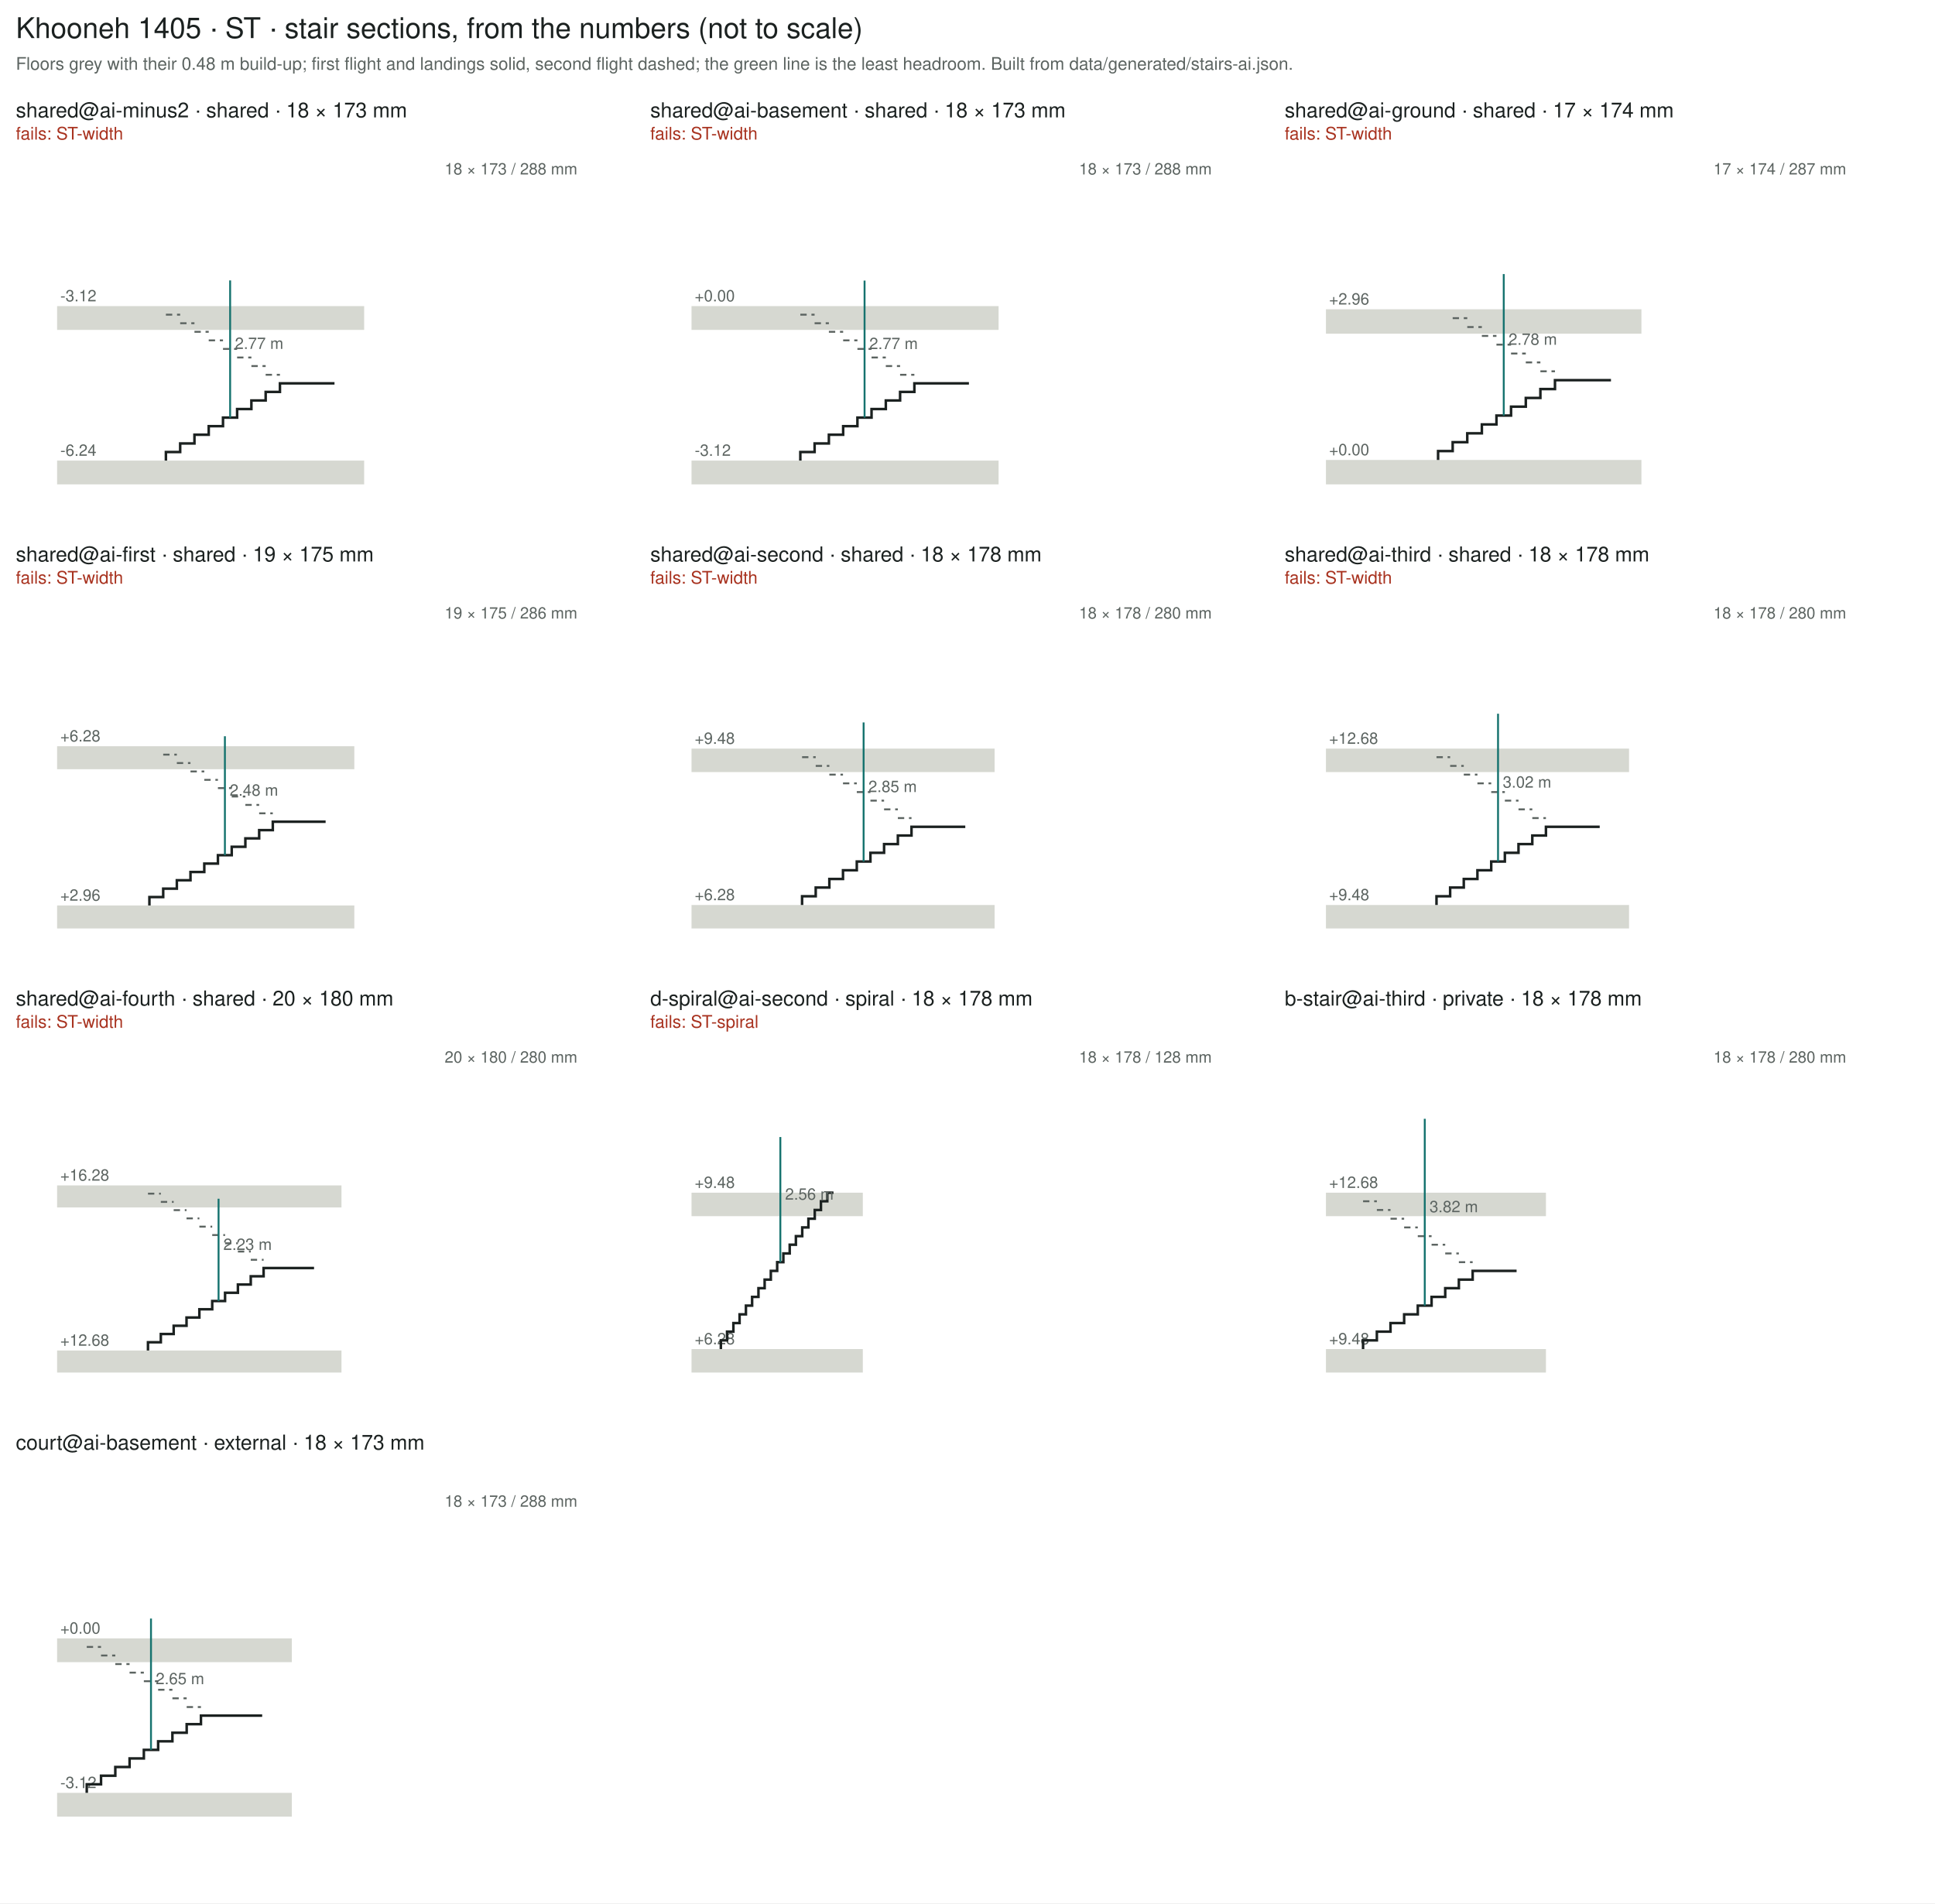
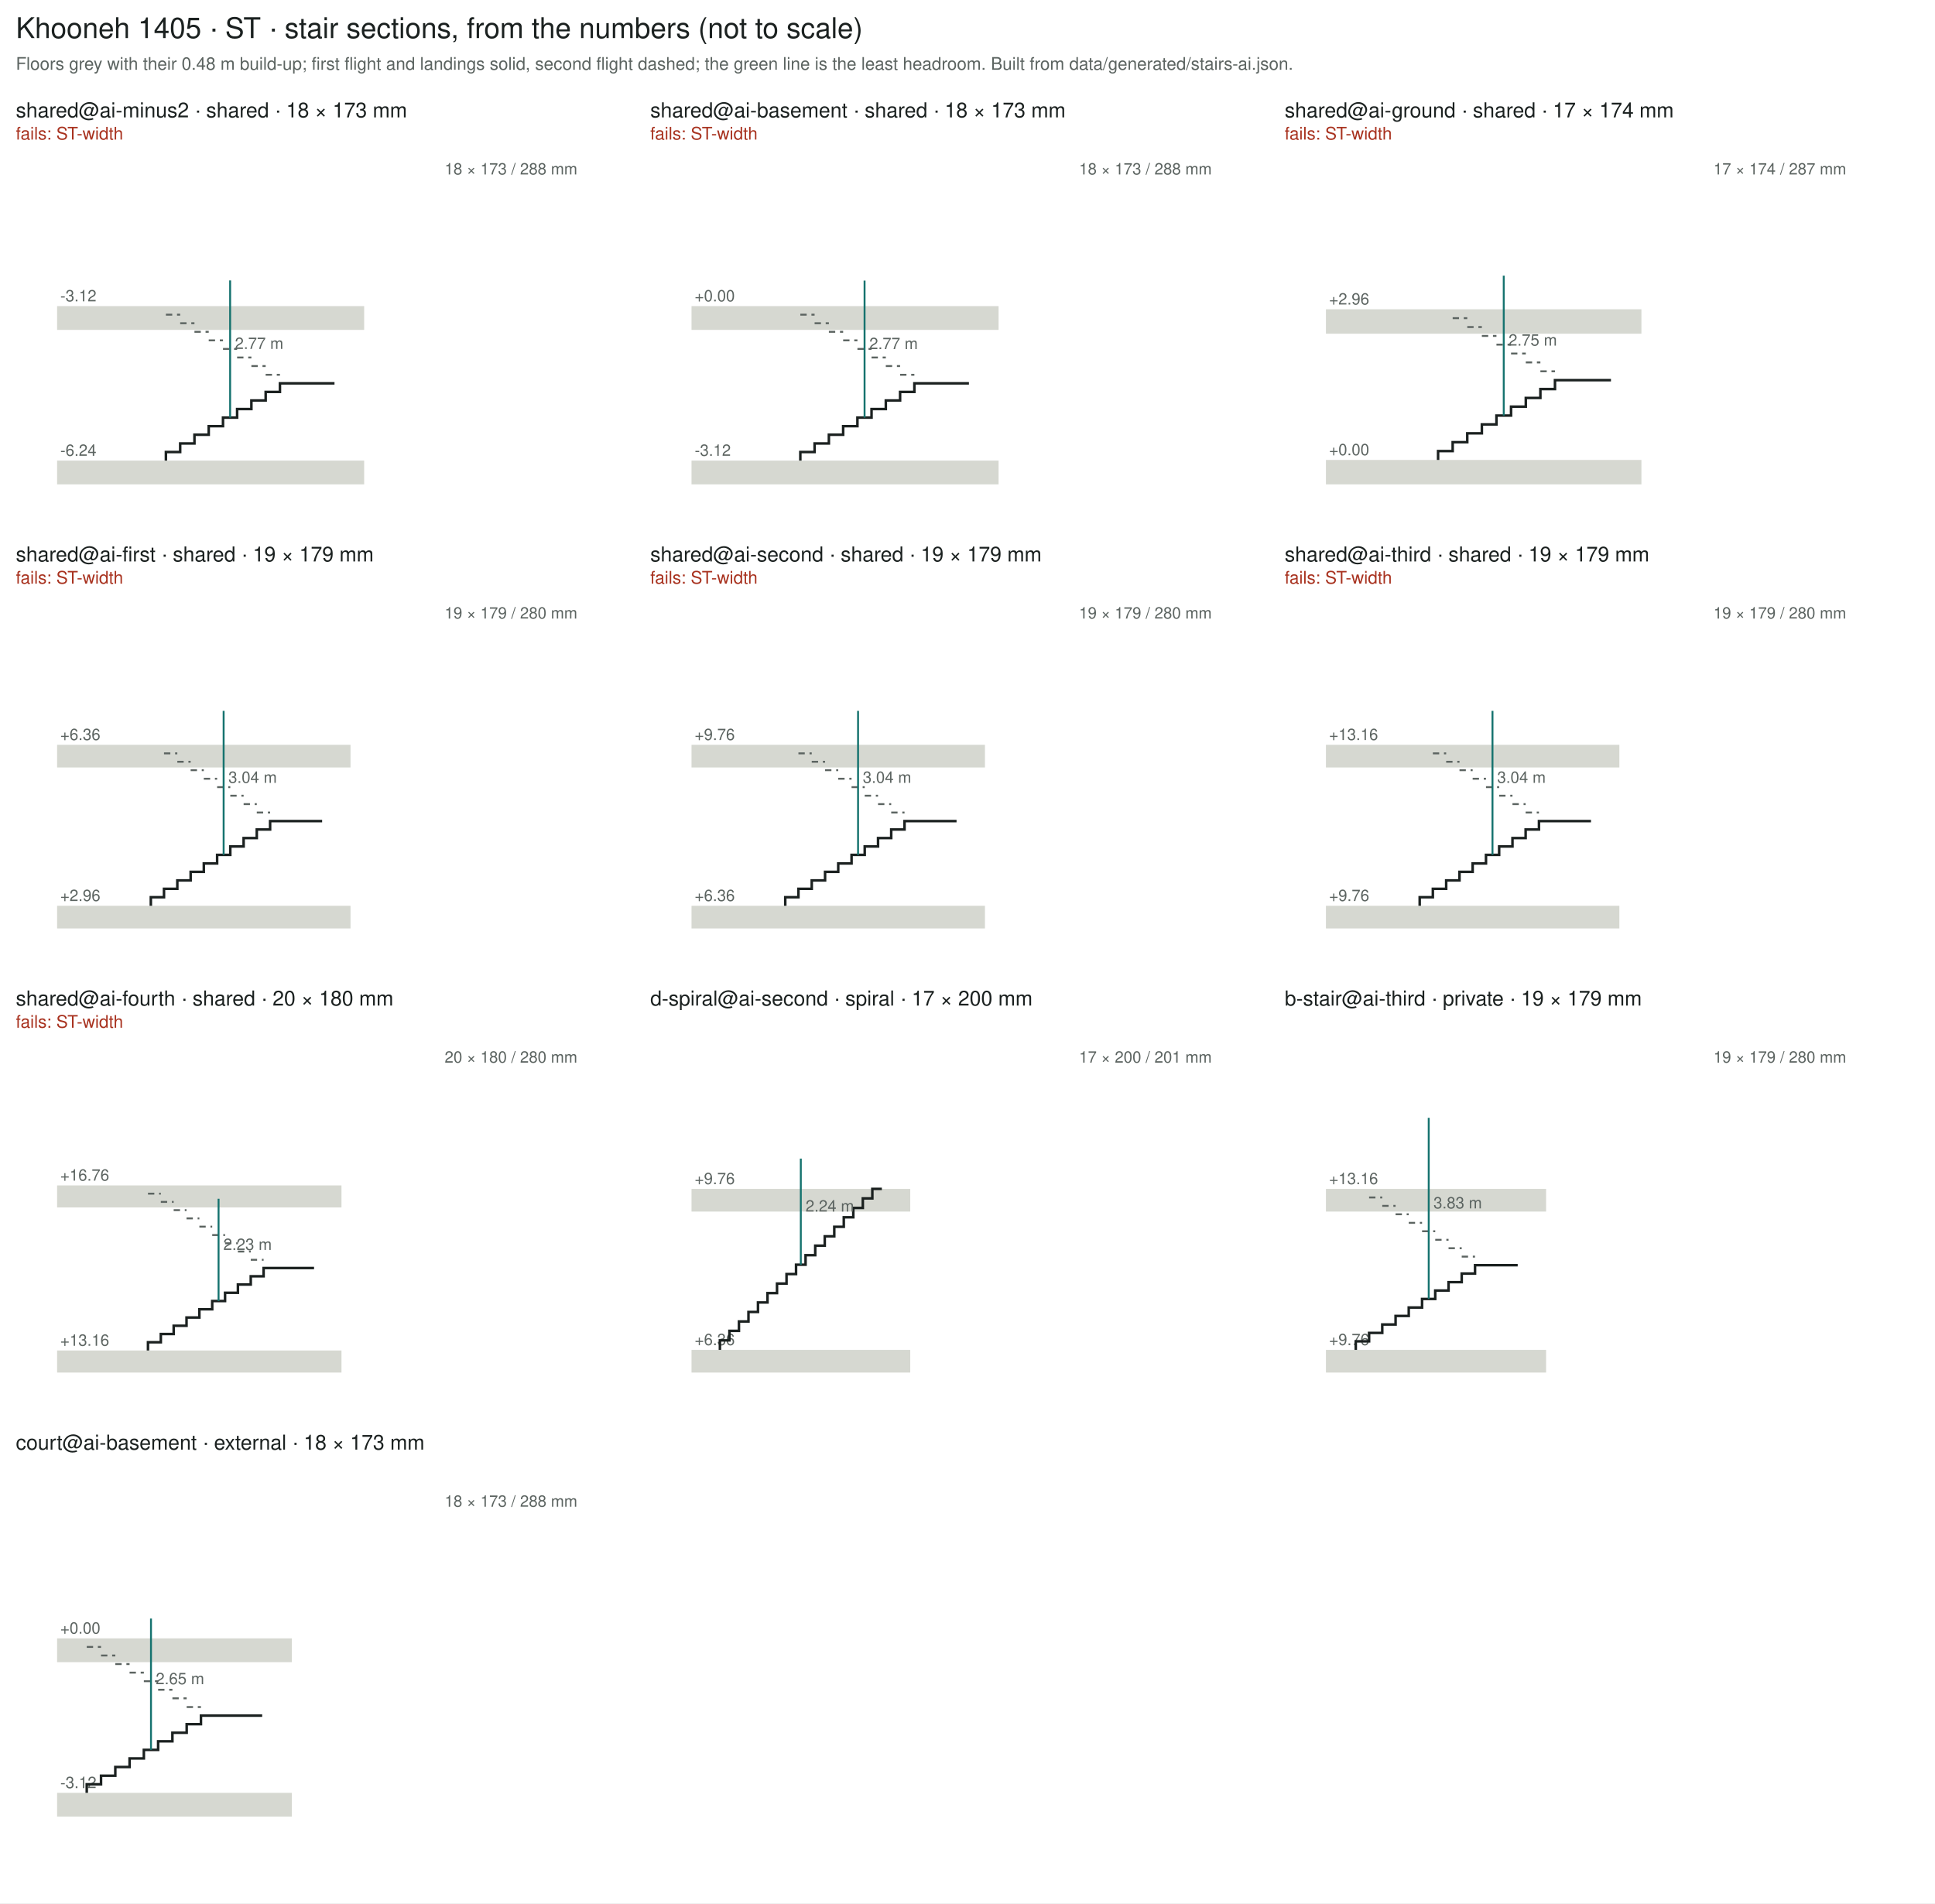
<svg xmlns="http://www.w3.org/2000/svg" viewBox="0 0 1220 1200" width="1220" height="1200" font-family="Helvetica, Arial, sans-serif">
  <style>.stair-sec{color:#1B2120}.sec-slab{fill:#D6D8D1}.sec-near{fill:none;stroke:#1B2120;stroke-width:1.6}.sec-far{fill:none;stroke:#5C6461;stroke-width:1.2;stroke-dasharray:4 3}.sec-dim{stroke:#16736F;stroke-width:1.2}.sec-t{font-size:10px;fill:#5C6461}.ttl{font-size:13px;fill:#1B2120}.bad{fill:#A8321F}</style>
  <rect width="1220" height="1200" fill="#fff" />
  <text x="10" y="24" font-size="18" fill="#1B2120">Khooneh 1405 · ST · stair sections, from the numbers (not to scale)</text>
  <text x="10" y="44" font-size="11" fill="#5C6461">Floors grey with their 0.48 m build-up; first flight and landings solid, second flight dashed; the green line is the least headroom. Built from data/generated/stairs-ai.json.</text>
  <text x="10" y="74" class="ttl">shared@ai-minus2 · shared · 18 × 173 mm</text>
  <text x="10" y="88" font-size="11" class="bad">fails: ST-width</text>
  <svg x="10" y="92" width="380" height="240" viewBox="0 0 380 240" class="stair-sec" role="img" aria-label="section of shared@ai-minus2">
    <rect x="26.0" y="198.4" width="193.6" height="15.0" class="sec-slab" />
    <text x="28.0" y="195.4" class="sec-t">-6.24</text>
    <rect x="26.0" y="101.0" width="193.6" height="15.0" class="sec-slab" />
    <text x="28.0" y="98.0" class="sec-t">-3.12</text>
    <path d="M157.5 144.3 H166.5" class="sec-far" />
    <path d="M148.5 138.8 H157.5" class="sec-far" />
    <path d="M139.5 133.4 H148.5" class="sec-far" />
    <path d="M130.6 128.0 H139.5" class="sec-far" />
    <path d="M121.6 122.6 H130.6" class="sec-far" />
    <path d="M112.6 117.2 H121.6" class="sec-far" />
    <path d="M103.6 111.8 H112.6" class="sec-far" />
    <path d="M94.6 106.4 H103.6" class="sec-far" />
    <path d="M94.6 198.4 V193.0 H103.6 V187.6 H112.6 V182.1 H121.6 V176.7 H130.6 V171.3 H139.5 V165.9 H148.5 V160.5 H157.5 V155.1 H166.5 V149.7 H200.9" class="sec-near" />
    <path d="M135.1 171.3 V84.8" class="sec-dim" />
    <text x="138.1" y="128.0" class="sec-t">2.77 m</text>
    <text x="354.0" y="18.0" class="sec-t" text-anchor="end">18 × 173 / 288 mm</text>
  </svg>
  <text x="410" y="74" class="ttl">shared@ai-basement · shared · 18 × 173 mm</text>
  <text x="410" y="88" font-size="11" class="bad">fails: ST-width</text>
  <svg x="410" y="92" width="380" height="240" viewBox="0 0 380 240" class="stair-sec" role="img" aria-label="section of shared@ai-basement">
    <rect x="26.0" y="198.4" width="193.6" height="15.0" class="sec-slab" />
    <text x="28.0" y="195.4" class="sec-t">-3.12</text>
    <rect x="26.0" y="101.0" width="193.6" height="15.0" class="sec-slab" />
    <text x="28.0" y="98.0" class="sec-t">+0.00</text>
    <path d="M157.5 144.3 H166.5" class="sec-far" />
    <path d="M148.5 138.8 H157.5" class="sec-far" />
    <path d="M139.5 133.4 H148.5" class="sec-far" />
    <path d="M130.6 128.0 H139.5" class="sec-far" />
    <path d="M121.6 122.6 H130.6" class="sec-far" />
    <path d="M112.6 117.2 H121.6" class="sec-far" />
    <path d="M103.6 111.8 H112.6" class="sec-far" />
    <path d="M94.6 106.4 H103.6" class="sec-far" />
    <path d="M94.6 198.4 V193.0 H103.6 V187.6 H112.6 V182.1 H121.6 V176.7 H130.6 V171.3 H139.5 V165.9 H148.5 V160.5 H157.5 V155.1 H166.5 V149.7 H200.9" class="sec-near" />
    <path d="M135.1 171.3 V84.9" class="sec-dim" />
    <text x="138.1" y="128.1" class="sec-t">2.77 m</text>
    <text x="354.0" y="18.0" class="sec-t" text-anchor="end">18 × 173 / 288 mm</text>
  </svg>
  <text x="810" y="74" class="ttl">shared@ai-ground · shared · 17 × 174 mm</text>
  <text x="810" y="88" font-size="11" class="bad">fails: ST-width</text>
  <svg x="810" y="92" width="380" height="240" viewBox="0 0 380 240" class="stair-sec" role="img" aria-label="section of shared@ai-ground">
    <rect x="26.0" y="198.0" width="198.9" height="15.4" class="sec-slab" />
    <text x="28.0" y="195.0" class="sec-t">+0.00</text>
    <rect x="26.0" y="103.0" width="198.9" height="15.4" class="sec-slab" />
    <text x="28.0" y="100.0" class="sec-t">+2.96</text>
    <path d="M161.2 142.1 H170.4" class="sec-far" />
    <path d="M152.0 136.5 H161.2" class="sec-far" />
    <path d="M142.7 130.9 H152.0" class="sec-far" />
    <path d="M133.5 125.3 H142.7" class="sec-far" />
    <path d="M124.3 119.8 H133.5" class="sec-far" />
    <path d="M115.1 114.2 H124.3" class="sec-far" />
    <path d="M105.9 108.6 H115.1" class="sec-far" />
    <path d="M96.7 198.0 V192.4 H105.9 V186.8 H115.1 V181.2 H124.3 V175.6 H133.5 V170.0 H142.7 V164.4 H152.0 V158.9 H161.2 V153.3 H170.4 V147.7 H205.7" class="sec-near" />
-     <path d="M138.1 170.0 V80.8" class="sec-dim" />
-     <text x="141.1" y="125.4" class="sec-t">2.78 m</text>
+     <path d="M138.1 170.0 V81.8" class="sec-dim" />
+     <text x="141.1" y="125.9" class="sec-t">2.75 m</text>
    <text x="354.0" y="18.0" class="sec-t" text-anchor="end">17 × 174 / 287 mm</text>
  </svg>
-   <text x="10" y="354" class="ttl">shared@ai-first · shared · 19 × 175 mm</text>
+   <text x="10" y="354" class="ttl">shared@ai-first · shared · 19 × 179 mm</text>
  <text x="10" y="368" font-size="11" class="bad">fails: ST-width</text>
  <svg x="10" y="372" width="380" height="240" viewBox="0 0 380 240" class="stair-sec" role="img" aria-label="section of shared@ai-first">
-     <rect x="26.0" y="198.9" width="187.4" height="14.5" class="sec-slab" />
-     <text x="28.0" y="195.9" class="sec-t">+2.96</text>
-     <rect x="26.0" y="98.5" width="187.4" height="14.5" class="sec-slab" />
-     <text x="28.0" y="95.5" class="sec-t">+6.28</text>
-     <path d="M153.4 140.8 H162.0" class="sec-far" />
-     <path d="M144.7 135.5 H153.4" class="sec-far" />
-     <path d="M136.1 130.2 H144.7" class="sec-far" />
-     <path d="M127.4 124.9 H136.1" class="sec-far" />
-     <path d="M118.8 119.7 H127.4" class="sec-far" />
-     <path d="M110.1 114.4 H118.8" class="sec-far" />
-     <path d="M101.5 109.1 H110.1" class="sec-far" />
-     <path d="M92.9 103.8 H101.5" class="sec-far" />
-     <path d="M84.2 198.9 V193.6 H92.9 V188.3 H101.5 V183.0 H110.1 V177.8 H118.8 V172.5 H127.4 V167.2 H136.1 V161.9 H144.7 V156.6 H153.4 V151.4 H162.0 V146.1 H195.3" class="sec-near" />
-     <path d="M131.8 167.2 V92.2" class="sec-dim" />
-     <text x="134.8" y="129.7" class="sec-t">2.48 m</text>
-     <text x="354.0" y="18.0" class="sec-t" text-anchor="end">19 × 175 / 286 mm</text>
+     <rect x="26.0" y="199.1" width="185.0" height="14.3" class="sec-slab" />
+     <text x="28.0" y="196.1" class="sec-t">+2.96</text>
+     <rect x="26.0" y="97.6" width="185.0" height="14.3" class="sec-slab" />
+     <text x="28.0" y="94.6" class="sec-t">+6.36</text>
+     <path d="M151.9 140.3 H160.3" class="sec-far" />
+     <path d="M143.6 135.0 H151.9" class="sec-far" />
+     <path d="M135.2 129.7 H143.6" class="sec-far" />
+     <path d="M126.9 124.3 H135.2" class="sec-far" />
+     <path d="M118.5 119.0 H126.9" class="sec-far" />
+     <path d="M110.2 113.6 H118.5" class="sec-far" />
+     <path d="M101.8 108.3 H110.2" class="sec-far" />
+     <path d="M93.4 103.0 H101.8" class="sec-far" />
+     <path d="M85.1 199.1 V193.7 H93.4 V188.4 H101.8 V183.1 H110.2 V177.7 H118.5 V172.4 H126.9 V167.0 H135.2 V161.7 H143.6 V156.4 H151.9 V151.0 H160.3 V145.7 H193.1" class="sec-near" />
+     <path d="M131.0 167.0 V76.2" class="sec-dim" />
+     <text x="134.0" y="121.6" class="sec-t">3.04 m</text>
+     <text x="354.0" y="18.0" class="sec-t" text-anchor="end">19 × 179 / 280 mm</text>
  </svg>
-   <text x="410" y="354" class="ttl">shared@ai-second · shared · 18 × 178 mm</text>
+   <text x="410" y="354" class="ttl">shared@ai-second · shared · 19 × 179 mm</text>
  <text x="410" y="368" font-size="11" class="bad">fails: ST-width</text>
  <svg x="410" y="372" width="380" height="240" viewBox="0 0 380 240" class="stair-sec" role="img" aria-label="section of shared@ai-second">
-     <rect x="26.0" y="198.6" width="191.1" height="14.8" class="sec-slab" />
-     <text x="28.0" y="195.6" class="sec-t">+6.28</text>
-     <rect x="26.0" y="100.0" width="191.1" height="14.8" class="sec-slab" />
-     <text x="28.0" y="97.0" class="sec-t">+9.48</text>
-     <path d="M156.1 143.8 H164.7" class="sec-far" />
-     <path d="M147.4 138.3 H156.1" class="sec-far" />
-     <path d="M138.8 132.8 H147.4" class="sec-far" />
-     <path d="M130.2 127.4 H138.8" class="sec-far" />
-     <path d="M121.5 121.9 H130.2" class="sec-far" />
-     <path d="M112.9 116.4 H121.5" class="sec-far" />
-     <path d="M104.3 110.9 H112.9" class="sec-far" />
-     <path d="M95.7 105.4 H104.3" class="sec-far" />
-     <path d="M95.7 198.6 V193.1 H104.3 V187.6 H112.9 V182.2 H121.5 V176.7 H130.2 V171.2 H138.8 V165.7 H147.4 V160.2 H156.1 V154.8 H164.7 V149.3 H198.6" class="sec-near" />
-     <path d="M134.5 171.2 V83.5" class="sec-dim" />
-     <text x="137.5" y="127.4" class="sec-t">2.85 m</text>
-     <text x="354.0" y="18.0" class="sec-t" text-anchor="end">18 × 178 / 280 mm</text>
+     <rect x="26.0" y="199.1" width="185.0" height="14.3" class="sec-slab" />
+     <text x="28.0" y="196.1" class="sec-t">+6.36</text>
+     <rect x="26.0" y="97.6" width="185.0" height="14.3" class="sec-slab" />
+     <text x="28.0" y="94.6" class="sec-t">+9.76</text>
+     <path d="M151.9 140.3 H160.3" class="sec-far" />
+     <path d="M143.6 135.0 H151.9" class="sec-far" />
+     <path d="M135.2 129.7 H143.6" class="sec-far" />
+     <path d="M126.9 124.3 H135.2" class="sec-far" />
+     <path d="M118.5 119.0 H126.9" class="sec-far" />
+     <path d="M110.2 113.6 H118.5" class="sec-far" />
+     <path d="M101.8 108.3 H110.2" class="sec-far" />
+     <path d="M93.4 103.0 H101.8" class="sec-far" />
+     <path d="M85.1 199.1 V193.7 H93.4 V188.4 H101.8 V183.1 H110.2 V177.7 H118.5 V172.4 H126.9 V167.0 H135.2 V161.7 H143.6 V156.4 H151.9 V151.0 H160.3 V145.7 H193.1" class="sec-near" />
+     <path d="M131.0 167.0 V76.2" class="sec-dim" />
+     <text x="134.0" y="121.6" class="sec-t">3.04 m</text>
+     <text x="354.0" y="18.0" class="sec-t" text-anchor="end">19 × 179 / 280 mm</text>
  </svg>
-   <text x="810" y="354" class="ttl">shared@ai-third · shared · 18 × 178 mm</text>
+   <text x="810" y="354" class="ttl">shared@ai-third · shared · 19 × 179 mm</text>
  <text x="810" y="368" font-size="11" class="bad">fails: ST-width</text>
  <svg x="810" y="372" width="380" height="240" viewBox="0 0 380 240" class="stair-sec" role="img" aria-label="section of shared@ai-third">
-     <rect x="26.0" y="198.6" width="191.1" height="14.8" class="sec-slab" />
-     <text x="28.0" y="195.6" class="sec-t">+9.48</text>
-     <rect x="26.0" y="100.0" width="191.1" height="14.8" class="sec-slab" />
-     <text x="28.0" y="97.0" class="sec-t">+12.68</text>
-     <path d="M156.1 143.8 H164.7" class="sec-far" />
-     <path d="M147.4 138.3 H156.1" class="sec-far" />
-     <path d="M138.8 132.8 H147.4" class="sec-far" />
-     <path d="M130.2 127.4 H138.8" class="sec-far" />
-     <path d="M121.5 121.9 H130.2" class="sec-far" />
-     <path d="M112.9 116.4 H121.5" class="sec-far" />
-     <path d="M104.3 110.9 H112.9" class="sec-far" />
-     <path d="M95.7 105.4 H104.3" class="sec-far" />
-     <path d="M95.7 198.6 V193.1 H104.3 V187.6 H112.9 V182.2 H121.5 V176.7 H130.2 V171.2 H138.8 V165.7 H147.4 V160.2 H156.1 V154.8 H164.7 V149.3 H198.6" class="sec-near" />
-     <path d="M134.5 171.2 V78.0" class="sec-dim" />
-     <text x="137.5" y="124.6" class="sec-t">3.02 m</text>
-     <text x="354.0" y="18.0" class="sec-t" text-anchor="end">18 × 178 / 280 mm</text>
+     <rect x="26.0" y="199.1" width="185.0" height="14.3" class="sec-slab" />
+     <text x="28.0" y="196.1" class="sec-t">+9.76</text>
+     <rect x="26.0" y="97.6" width="185.0" height="14.3" class="sec-slab" />
+     <text x="28.0" y="94.6" class="sec-t">+13.16</text>
+     <path d="M151.9 140.3 H160.3" class="sec-far" />
+     <path d="M143.6 135.0 H151.9" class="sec-far" />
+     <path d="M135.2 129.7 H143.6" class="sec-far" />
+     <path d="M126.9 124.3 H135.2" class="sec-far" />
+     <path d="M118.5 119.0 H126.9" class="sec-far" />
+     <path d="M110.2 113.6 H118.5" class="sec-far" />
+     <path d="M101.8 108.3 H110.2" class="sec-far" />
+     <path d="M93.4 103.0 H101.8" class="sec-far" />
+     <path d="M85.1 199.1 V193.7 H93.4 V188.4 H101.8 V183.1 H110.2 V177.7 H118.5 V172.4 H126.9 V167.0 H135.2 V161.7 H143.6 V156.4 H151.9 V151.0 H160.3 V145.7 H193.1" class="sec-near" />
+     <path d="M131.0 167.0 V76.2" class="sec-dim" />
+     <text x="134.0" y="121.6" class="sec-t">3.04 m</text>
+     <text x="354.0" y="18.0" class="sec-t" text-anchor="end">19 × 179 / 280 mm</text>
  </svg>
  <text x="10" y="634" class="ttl">shared@ai-fourth · shared · 20 × 180 mm</text>
  <text x="10" y="648" font-size="11" class="bad">fails: ST-width</text>
  <svg x="10" y="652" width="380" height="240" viewBox="0 0 380 240" class="stair-sec" role="img" aria-label="section of shared@ai-fourth">
    <rect x="26.0" y="199.5" width="179.3" height="13.9" class="sec-slab" />
-     <text x="28.0" y="196.5" class="sec-t">+12.68</text>
+     <text x="28.0" y="196.5" class="sec-t">+13.16</text>
    <rect x="26.0" y="95.4" width="179.3" height="13.9" class="sec-slab" />
-     <text x="28.0" y="92.4" class="sec-t">+16.28</text>
+     <text x="28.0" y="92.4" class="sec-t">+16.76</text>
    <path d="M148.1 142.3 H156.2" class="sec-far" />
    <path d="M140.0 137.1 H148.1" class="sec-far" />
    <path d="M131.9 131.9 H140.0" class="sec-far" />
    <path d="M123.8 126.7 H131.9" class="sec-far" />
    <path d="M115.7 121.4 H123.8" class="sec-far" />
    <path d="M107.6 116.2 H115.7" class="sec-far" />
    <path d="M99.5 111.0 H107.6" class="sec-far" />
    <path d="M91.4 105.8 H99.5" class="sec-far" />
    <path d="M83.3 100.6 H91.4" class="sec-far" />
    <path d="M83.3 199.5 V194.3 H91.4 V189.1 H99.5 V183.9 H107.6 V178.7 H115.7 V173.5 H123.8 V168.3 H131.9 V163.1 H140.0 V157.9 H148.1 V152.7 H156.2 V147.5 H188.0" class="sec-near" />
    <path d="M127.8 168.3 V103.8" class="sec-dim" />
    <text x="130.8" y="136.1" class="sec-t">2.23 m</text>
    <text x="354.0" y="18.0" class="sec-t" text-anchor="end">20 × 180 / 280 mm</text>
  </svg>
-   <text x="410" y="634" class="ttl">d-spiral@ai-second · spiral · 18 × 178 mm</text>
-   <text x="410" y="648" font-size="11" class="bad">fails: ST-spiral</text>
+   <text x="410" y="634" class="ttl">d-spiral@ai-second · spiral · 17 × 200 mm</text>
  <svg x="410" y="652" width="380" height="240" viewBox="0 0 380 240" class="stair-sec" role="img" aria-label="section of d-spiral@ai-second">
-     <rect x="26.0" y="198.6" width="108.0" height="14.8" class="sec-slab" />
-     <text x="28.0" y="195.6" class="sec-t">+6.28</text>
-     <rect x="26.0" y="100.0" width="108.0" height="14.8" class="sec-slab" />
-     <text x="28.0" y="97.0" class="sec-t">+9.48</text>
-     <path d="M44.5 198.6 V193.1 H48.4 V187.6 H52.4 V182.2 H56.3 V176.7 H60.3 V171.2 H64.2 V165.7 H68.2 V160.2 H72.1 V154.8 H76.0 V149.3 H80.0 V143.8 H83.9 V138.3 H87.9 V132.8 H91.8 V127.4 H95.8 V121.9 H99.7 V116.4 H103.7 V110.9 H107.6 V105.4 H111.6 V100.0 H115.5" class="sec-near" />
-     <path d="M82.0 143.8 V64.9" class="sec-dim" />
-     <text x="85.0" y="104.4" class="sec-t">2.56 m</text>
-     <text x="354.0" y="18.0" class="sec-t" text-anchor="end">18 × 178 / 128 mm</text>
+     <rect x="26.0" y="199.1" width="137.9" height="14.3" class="sec-slab" />
+     <text x="28.0" y="196.1" class="sec-t">+6.36</text>
+     <rect x="26.0" y="97.6" width="137.9" height="14.3" class="sec-slab" />
+     <text x="28.0" y="94.6" class="sec-t">+9.76</text>
+     <path d="M43.9 199.1 V193.1 H49.9 V187.1 H55.9 V181.2 H61.9 V175.2 H67.9 V169.2 H73.9 V163.3 H79.9 V157.3 H85.9 V151.3 H91.9 V145.4 H97.9 V139.4 H104.0 V133.4 H110.0 V127.5 H116.0 V121.5 H122.0 V115.5 H128.0 V109.6 H134.0 V103.6 H140.0 V97.6 H146.0" class="sec-near" />
+     <path d="M94.9 145.4 V78.5" class="sec-dim" />
+     <text x="97.9" y="111.9" class="sec-t">2.24 m</text>
+     <text x="354.0" y="18.0" class="sec-t" text-anchor="end">17 × 200 / 201 mm</text>
  </svg>
-   <text x="810" y="634" class="ttl">b-stair@ai-third · private · 18 × 178 mm</text>
+   <text x="810" y="634" class="ttl">b-stair@ai-third · private · 19 × 179 mm</text>
  <svg x="810" y="652" width="380" height="240" viewBox="0 0 380 240" class="stair-sec" role="img" aria-label="section of b-stair@ai-third">
-     <rect x="26.0" y="198.6" width="138.7" height="14.8" class="sec-slab" />
-     <text x="28.0" y="195.6" class="sec-t">+9.48</text>
-     <rect x="26.0" y="100.0" width="138.7" height="14.8" class="sec-slab" />
-     <text x="28.0" y="97.0" class="sec-t">+12.68</text>
-     <path d="M109.8 143.8 H118.5" class="sec-far" />
-     <path d="M101.2 138.3 H109.8" class="sec-far" />
-     <path d="M92.6 132.8 H101.2" class="sec-far" />
-     <path d="M83.9 127.4 H92.6" class="sec-far" />
-     <path d="M75.3 121.9 H83.9" class="sec-far" />
-     <path d="M66.7 116.4 H75.3" class="sec-far" />
-     <path d="M58.1 110.9 H66.7" class="sec-far" />
-     <path d="M49.4 105.4 H58.1" class="sec-far" />
-     <path d="M49.4 198.6 V193.1 H58.1 V187.6 H66.7 V182.2 H75.3 V176.7 H83.9 V171.2 H92.6 V165.7 H101.2 V160.2 H109.8 V154.8 H118.5 V149.3 H146.2" class="sec-near" />
-     <path d="M88.3 171.2 V53.4" class="sec-dim" />
-     <text x="91.3" y="112.3" class="sec-t">3.82 m</text>
-     <text x="354.0" y="18.0" class="sec-t" text-anchor="end">18 × 178 / 280 mm</text>
+     <rect x="26.0" y="199.1" width="138.8" height="14.3" class="sec-slab" />
+     <text x="28.0" y="196.1" class="sec-t">+9.76</text>
+     <rect x="26.0" y="97.6" width="138.8" height="14.3" class="sec-slab" />
+     <text x="28.0" y="94.6" class="sec-t">+13.16</text>
+     <path d="M111.6 140.3 H120.0" class="sec-far" />
+     <path d="M103.3 135.0 H111.6" class="sec-far" />
+     <path d="M94.9 129.7 H103.3" class="sec-far" />
+     <path d="M86.6 124.3 H94.9" class="sec-far" />
+     <path d="M78.2 119.0 H86.6" class="sec-far" />
+     <path d="M69.9 113.6 H78.2" class="sec-far" />
+     <path d="M61.5 108.3 H69.9" class="sec-far" />
+     <path d="M53.2 103.0 H61.5" class="sec-far" />
+     <path d="M44.8 199.1 V193.7 H53.2 V188.4 H61.5 V183.1 H69.9 V177.7 H78.2 V172.4 H86.6 V167.0 H94.9 V161.7 H103.3 V156.4 H111.6 V151.0 H120.0 V145.7 H146.9" class="sec-near" />
+     <path d="M90.8 167.0 V52.8" class="sec-dim" />
+     <text x="93.8" y="109.9" class="sec-t">3.83 m</text>
+     <text x="354.0" y="18.0" class="sec-t" text-anchor="end">19 × 179 / 280 mm</text>
  </svg>
  <text x="10" y="914" class="ttl">court@ai-basement · external · 18 × 173 mm</text>
  <svg x="10" y="932" width="380" height="240" viewBox="0 0 380 240" class="stair-sec" role="img" aria-label="section of court@ai-basement">
    <rect x="26.0" y="198.4" width="148.0" height="15.0" class="sec-slab" />
    <text x="28.0" y="195.4" class="sec-t">-3.12</text>
    <rect x="26.0" y="101.0" width="148.0" height="15.0" class="sec-slab" />
    <text x="28.0" y="98.0" class="sec-t">+0.00</text>
    <path d="M107.7 144.3 H116.7" class="sec-far" />
    <path d="M98.7 138.8 H107.7" class="sec-far" />
    <path d="M89.7 133.4 H98.7" class="sec-far" />
    <path d="M80.7 128.0 H89.7" class="sec-far" />
    <path d="M71.7 122.6 H80.7" class="sec-far" />
    <path d="M62.7 117.2 H71.7" class="sec-far" />
    <path d="M53.7 111.8 H62.7" class="sec-far" />
    <path d="M44.7 106.4 H53.7" class="sec-far" />
    <path d="M44.7 198.4 V193.0 H53.7 V187.6 H62.7 V182.1 H71.7 V176.7 H80.7 V171.3 H89.7 V165.9 H98.7 V160.5 H107.7 V155.1 H116.7 V149.7 H155.3" class="sec-near" />
    <path d="M85.2 171.3 V88.5" class="sec-dim" />
    <text x="88.2" y="129.9" class="sec-t">2.65 m</text>
    <text x="354.0" y="18.0" class="sec-t" text-anchor="end">18 × 173 / 288 mm</text>
  </svg>
</svg>
